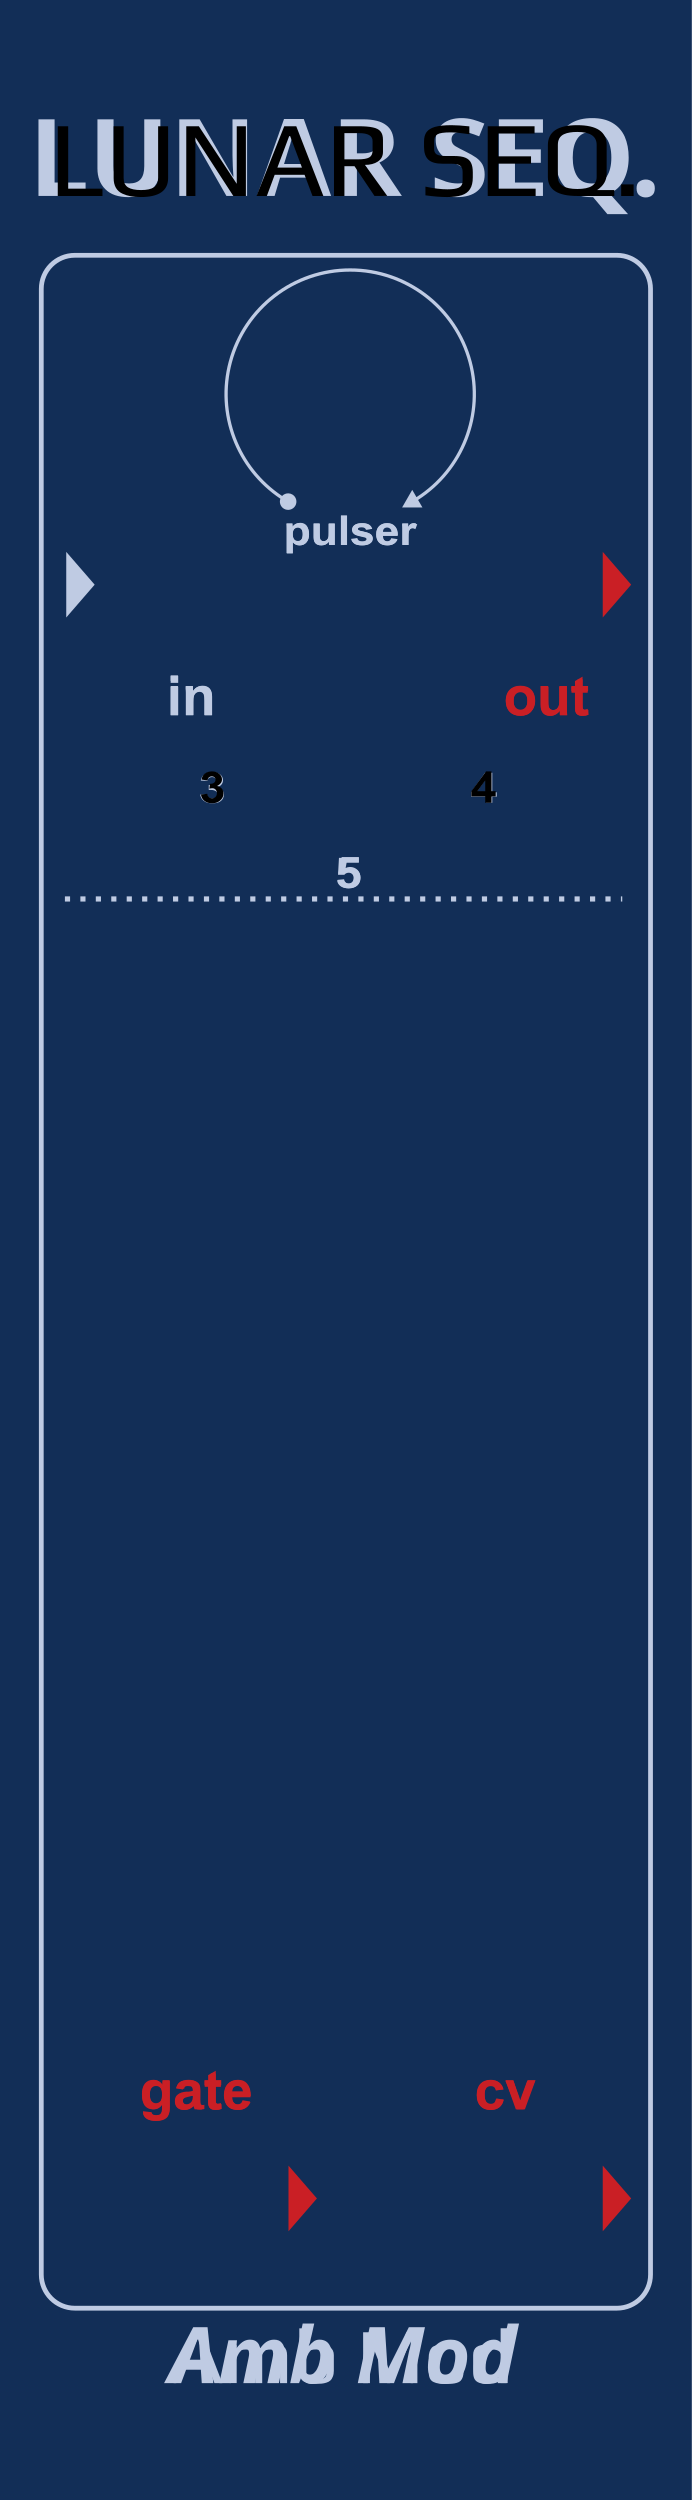
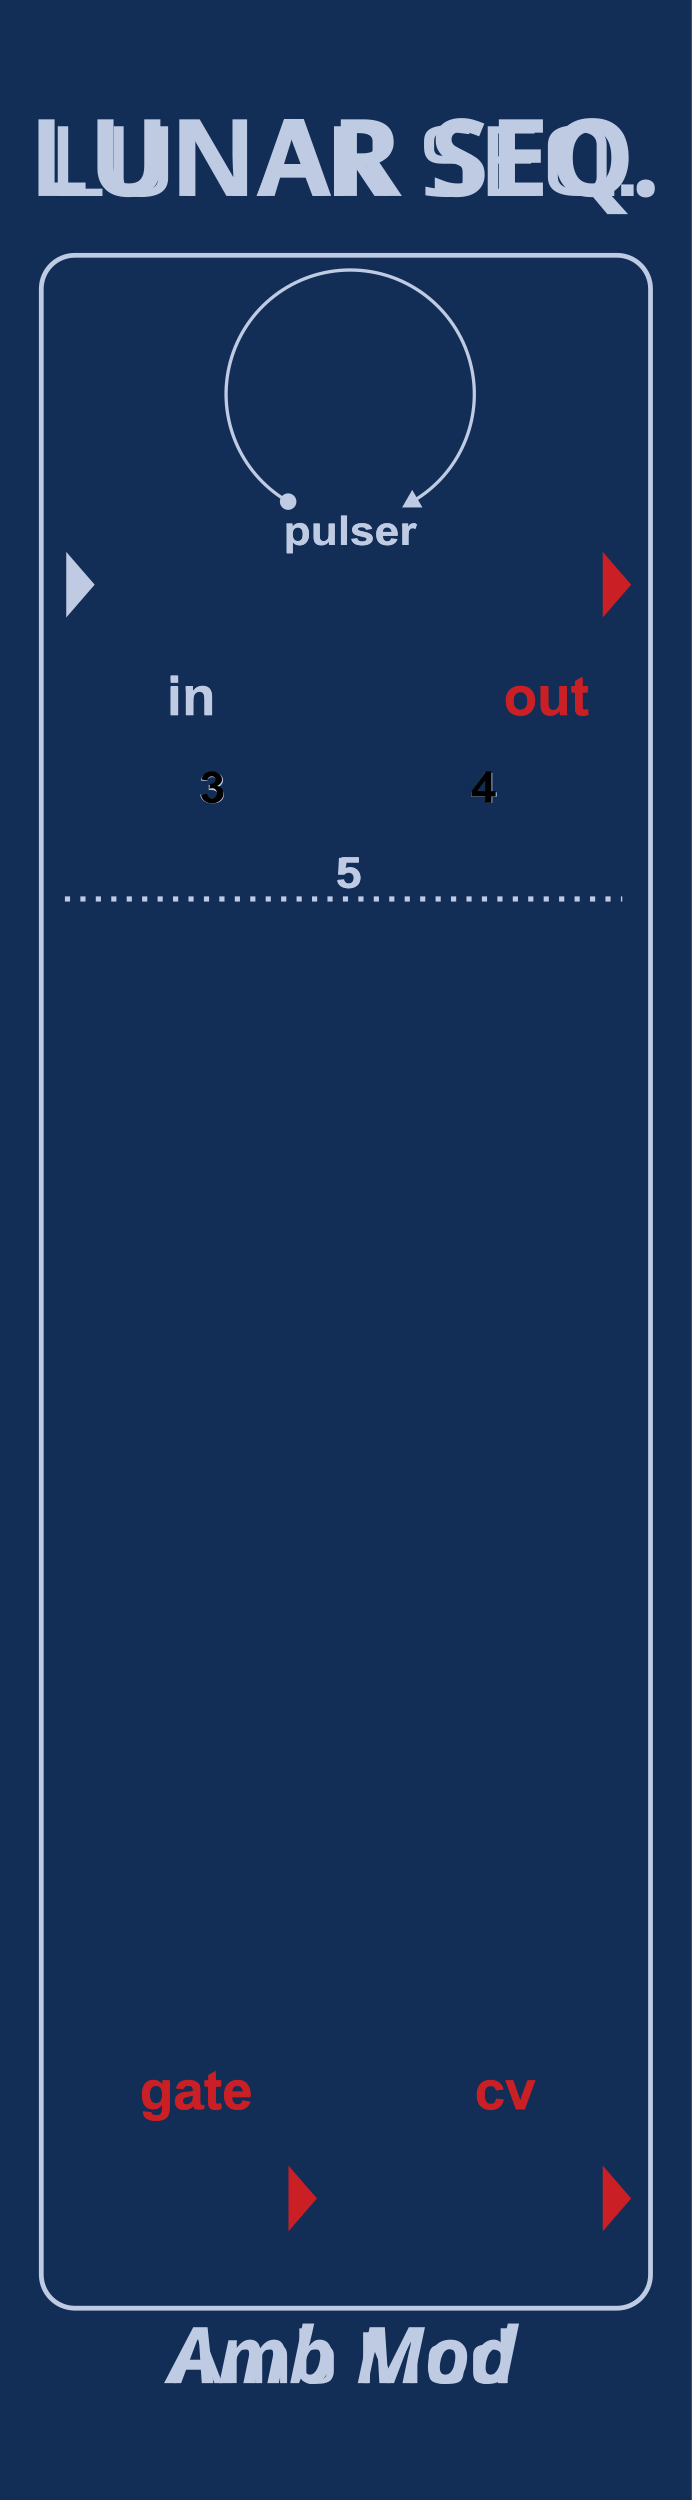
<svg xmlns="http://www.w3.org/2000/svg" width="35.56mm" height="128.5mm" viewBox="0 0 35.56 128.5" version="1.1" id="svg1">
  <defs id="defs1">
    <rect x="84.1" y="60.777" width="17.973" height="14.954" id="rect20" />
    <rect x="-6.86" y="102.347" width="128.14" height="83.689" id="rect11" />
  </defs>
  <rect x="0" y="0" width="35.56" height="128.5" style="fill:#122e57;fill-opacity:1;stroke:none" id="rect1" />
  <rect x="2.122" y="13.122" width="31.315" height="105.519" rx="1.726" ry="1.726" style="fill:none;fill-opacity:1;stroke:#bfcbe3;stroke-width:0.245;stroke-linejoin:round" id="box-clock" />
  <text x="17.278" y="29.177" text-anchor="middle" id="label-pulser" style="font-weight:bold;font-size:2.187px;font-family:Arial;text-anchor:middle;fill:#bfcbe3;stroke-width:1" transform="scale(1.041629,0.9600343)">pulser</text>
  <g id="g1" transform="translate(9.71841)">
    <text x="7.901" y="122.492" font-family="sans-serif" font-size="4.025px" text-anchor="middle" fill="#bfcbe3" id="text52" style="stroke-width:1.548">
      <tspan style="font-style:italic;font-variant:normal;font-weight:bold;font-stretch:normal;font-family:Play;-inkscape-font-specification:'Play Bold Italic';stroke-width:1.548" id="tspan52">Amb Mod</tspan>
    </text>
    <path style="font-style:italic;font-weight:bold;font-size:4.025px;font-family:Play;-inkscape-font-specification:'Play Bold Italic';text-anchor:middle;fill:#bfcbe3;stroke-width:1.548" d="m 0.245,119.88 h 0.451 l 1.014,2.612 H 1.303 l -0.298,-0.793 h -1.119 l -0.294,0.793 h -0.386 z m 0.664,1.549 -0.443,-1.179 h -0.036 l -0.443,1.179 z m 1.175,-0.885 h 0.362 v 0.237 q 0.056,-0.278 0.656,-0.278 0.487,0 0.608,0.266 0.036,-0.129 0.217,-0.197 0.185,-0.068 0.451,-0.068 0.362,0 0.511,0.137 0.149,0.133 0.149,0.423 v 1.429 H 4.676 v -1.405 q 0,-0.076 -0.012,-0.125 -0.012,-0.048 -0.048,-0.097 -0.08,-0.101 -0.358,-0.101 -0.213,0 -0.318,0.028 -0.105,0.028 -0.145,0.097 -0.036,0.068 -0.036,0.197 v 1.405 H 3.396 v -1.405 q 0,-0.076 -0.012,-0.125 -0.012,-0.048 -0.048,-0.097 -0.08,-0.101 -0.354,-0.101 -0.221,0 -0.334,0.028 -0.113,0.028 -0.157,0.097 -0.044,0.064 -0.044,0.197 v 1.405 H 2.084 Z m 4.451,1.988 q -0.217,0 -0.35,-0.024 -0.129,-0.02 -0.258,-0.081 Q 5.666,122.303 5.666,121.856 v -2.181 h 0.362 v 0.584 0.229 q -0.004,0.105 -0.004,0.233 0.02,-0.093 0.169,-0.157 0.153,-0.06 0.443,-0.06 0.805,0 0.805,0.551 v 0.801 q 0,0.173 -0.052,0.302 -0.048,0.129 -0.129,0.201 -0.072,0.068 -0.201,0.109 -0.125,0.04 -0.25,0.052 -0.113,0.012 -0.274,0.012 z m 0.008,-0.237 q 0.209,0 0.318,-0.028 0.113,-0.032 0.161,-0.113 0.048,-0.081 0.048,-0.245 v -0.765 q 0,-0.165 -0.048,-0.245 -0.048,-0.085 -0.161,-0.109 -0.109,-0.028 -0.322,-0.028 -0.197,0 -0.306,0.032 -0.109,0.032 -0.157,0.117 -0.048,0.081 -0.048,0.233 v 0.765 q 0,0.165 0.044,0.245 0.048,0.081 0.157,0.113 0.109,0.028 0.314,0.028 z M 8.946,119.88 h 0.584 l 0.837,2.173 0.012,0.004 0.793,-2.177 h 0.563 v 2.612 h -0.342 v -2.209 h -0.02 l -0.841,2.209 h -0.35 l -0.865,-2.209 h -0.02 v 2.209 h -0.35 z m 4.266,2.652 q -0.258,0 -0.386,-0.02 -0.129,-0.016 -0.258,-0.076 -0.133,-0.06 -0.193,-0.193 -0.06,-0.137 -0.06,-0.366 v -0.676 q 0,-0.181 0.044,-0.318 0.044,-0.137 0.117,-0.213 0.06,-0.068 0.181,-0.105 0.125,-0.04 0.254,-0.052 0.145,-0.008 0.302,-0.008 0.209,0 0.314,0.012 0.109,0.008 0.229,0.04 0.125,0.036 0.193,0.109 0.068,0.072 0.117,0.209 0.044,0.141 0.044,0.326 v 0.676 q 0,0.342 -0.157,0.499 -0.064,0.064 -0.185,0.101 -0.121,0.036 -0.25,0.048 -0.153,0.008 -0.306,0.008 z m 0,-0.237 q 0.169,0 0.245,-0.008 0.076,-0.008 0.149,-0.044 0.072,-0.032 0.101,-0.105 0.032,-0.076 0.032,-0.209 v -0.789 q 0,-0.181 -0.044,-0.262 -0.044,-0.085 -0.153,-0.109 -0.105,-0.028 -0.33,-0.028 -0.225,0 -0.334,0.028 -0.105,0.024 -0.149,0.109 -0.044,0.081 -0.044,0.262 v 0.789 q 0,0.133 0.028,0.209 0.032,0.072 0.105,0.105 0.072,0.036 0.149,0.044 0.076,0.008 0.245,0.008 z m 2.157,0.237 q -0.29,0 -0.455,-0.056 -0.165,-0.06 -0.241,-0.193 -0.072,-0.133 -0.072,-0.37 v -0.857 q 0,-0.294 0.181,-0.423 0.185,-0.129 0.608,-0.129 0.254,0 0.435,0.064 0.185,0.064 0.189,0.185 h 0.008 l -0.008,-0.495 v -0.584 h 0.362 v 2.817 h -0.354 v -0.229 q 0,0.109 -0.173,0.185 -0.173,0.085 -0.479,0.085 z m 0.076,-0.25 q 0.302,0 0.435,-0.068 0.133,-0.068 0.133,-0.233 v -0.962 q 0,-0.262 -0.535,-0.262 -0.322,0 -0.419,0.048 -0.101,0.048 -0.101,0.213 v 0.962 q 0,0.165 0.109,0.233 0.113,0.068 0.378,0.068 z" id="text4" aria-label="Amb Mod" />
  </g>
-   <g id="g2" transform="translate(2.540001)">
+   <g id="g2" transform="translate(2.540001)" style="fill:#bfcbe3">
    <text x="15.19" y="10.073" font-family="sans-serif" font-size="6.829px" font-weight="bold" text-anchor="middle" fill="#bfcbe3" id="text1" style="font-style:normal;font-variant:normal;font-weight:bold;font-stretch:normal;font-size:5.522px;font-family:Arial;-inkscape-font-specification:'Arial Bold';fill:#bfcbe3;stroke-width:2.626">
      <tspan style="font-style:normal;font-variant:normal;font-weight:bold;font-stretch:normal;font-size:5.522px;font-family:Play;-inkscape-font-specification:'Play Bold';fill:#bfcbe3;fill-opacity:1;stroke-width:2.626" id="tspan13">LUNAR SEQ.</tspan>
    </text>
  </g>
  <path style="fill:#ca1f25;fill-opacity:1;stroke:none;stroke-width:0.2;stroke-linejoin:round;stroke-dasharray:none;stroke-opacity:1" id="path36-2" d="m 40.693,100.277 2.12,3.671 2.12,3.671 -4.239,0 -4.239,0 2.12,-3.671 z" transform="matrix(0,0.3979664,-0.1989601,0,52.39348,96.80539)" />
  <path style="fill:#ca1f25;fill-opacity:1;stroke:none;stroke-width:0.2;stroke-linejoin:round;stroke-dasharray:none;stroke-opacity:1" id="path2" d="m 40.693,100.277 2.12,3.671 2.12,3.671 -4.239,0 -4.239,0 2.12,-3.671 z" transform="matrix(0,0.3979664,-0.1989601,0,36.24051,96.80539)" />
  <text x="10.482" y="42.98" text-anchor="middle" id="text8" style="font-weight:bold;font-size:2.338px;font-family:Arial;text-anchor:middle;fill:#bfcbe3;stroke-width:1" transform="scale(1.041629,0.9600343)">3</text>
  <text x="17.206" y="47.538" text-anchor="middle" id="text9" style="font-weight:bold;font-size:2.338px;font-family:Arial;text-anchor:middle;fill:#bfcbe3;fill-opacity:1;stroke-width:1" transform="scale(1.041629,0.9600343)">5</text>
  <path id="path178" style="baseline-shift:baseline;display:inline;overflow:visible;vector-effect:none;fill:#bfcbe3;stroke-width:1;stroke-linejoin:round;enable-background:accumulate;stop-color:#bfcbe3" d="m 18.001,13.792 c -2.926,0 -5.488,1.966 -6.245,4.792 -0.721,2.69 0.365,5.523 2.656,7.051 -0.071,0.191 0.004,0.411 0.186,0.517 0.199,0.115 0.464,0.048 0.581,-0.156 0.117,-0.203 0.048,-0.464 -0.156,-0.581 -0.064,-0.037 -0.133,-0.055 -0.201,-0.057 -0.12,-0.003 -0.237,0.045 -0.321,0.134 -2.229,-1.489 -3.282,-4.245 -2.581,-6.863 0.738,-2.752 3.231,-4.665 6.081,-4.665 2.85,0 5.343,1.913 6.081,4.665 0.711,2.655 -0.383,5.451 -2.676,6.924 l -0.217,-0.375 -0.522,0.907 h 1.047 l -0.224,-0.386 c 2.359,-1.512 3.485,-4.387 2.754,-7.115 -0.757,-2.826 -3.318,-4.792 -6.244,-4.792 z" />
  <text xml:space="preserve" transform="scale(0.2645833)" id="text11" style="writing-mode:lr-tb;direction:ltr;white-space:pre;shape-inside:url(#rect11);display:inline;opacity:0.319;fill:#bfcbe3;fill-opacity:1;stroke:#bfcbe3;stroke-width:1.002;stroke-dasharray:1, 2" />
  <path d="m 14.733,26.921 h 0.291 v 0.16 q 0.057,-0.082 0.154,-0.133 0.097,-0.051 0.215,-0.051 0.206,0 0.349,0.149 0.144,0.149 0.144,0.414 0,0.273 -0.145,0.425 -0.145,0.151 -0.35,0.151 -0.098,0 -0.178,-0.036 -0.079,-0.036 -0.167,-0.123 v 0.549 h -0.313 z m 0.309,0.526 q 0,0.184 0.079,0.272 0.079,0.087 0.192,0.087 0.109,0 0.181,-0.08 0.072,-0.081 0.072,-0.265 0,-0.171 -0.075,-0.254 -0.075,-0.083 -0.185,-0.083 -0.115,0 -0.19,0.082 -0.076,0.081 -0.076,0.241 z m 1.869,0.563 v -0.163 q -0.065,0.087 -0.17,0.137 -0.105,0.05 -0.221,0.05 -0.119,0 -0.214,-0.048 -0.095,-0.048 -0.137,-0.135 -0.042,-0.087 -0.042,-0.241 v -0.689 h 0.313 v 0.5 q 0,0.23 0.017,0.282 0.018,0.051 0.063,0.082 0.046,0.03 0.116,0.03 0.08,0 0.144,-0.04 0.063,-0.041 0.087,-0.1 0.023,-0.06 0.023,-0.294 v -0.459 h 0.313 v 1.089 z m 0.614,0 V 26.507 h 0.313 v 1.503 z m 0.523,-0.311 0.314,-0.044 q 0.02,0.084 0.081,0.128 0.061,0.043 0.171,0.043 0.121,0 0.182,-0.041 0.041,-0.029 0.041,-0.077 0,-0.033 -0.022,-0.054 -0.023,-0.021 -0.105,-0.038 -0.378,-0.077 -0.48,-0.14 -0.14,-0.088 -0.14,-0.245 0,-0.142 0.121,-0.238 0.121,-0.096 0.376,-0.096 0.243,0 0.36,0.073 0.118,0.073 0.162,0.215 l -0.295,0.05 q -0.019,-0.064 -0.072,-0.097 -0.052,-0.034 -0.15,-0.034 -0.123,0 -0.177,0.032 -0.036,0.023 -0.036,0.058 0,0.031 0.031,0.052 0.042,0.029 0.291,0.081 0.25,0.052 0.349,0.128 0.098,0.077 0.098,0.214 0,0.15 -0.136,0.257 -0.136,0.108 -0.402,0.108 -0.241,0 -0.383,-0.09 -0.14,-0.09 -0.184,-0.245 z m 2.062,-0.036 0.312,0.048 q -0.06,0.158 -0.19,0.241 -0.129,0.082 -0.324,0.082 -0.308,0 -0.456,-0.186 -0.117,-0.149 -0.117,-0.375 0,-0.271 0.154,-0.423 0.154,-0.154 0.388,-0.154 0.264,0 0.416,0.161 0.152,0.16 0.146,0.491 H 19.655 q 0.003,0.128 0.076,0.2 0.072,0.071 0.18,0.071 0.073,0 0.123,-0.037 0.05,-0.037 0.076,-0.119 z m 0.018,-0.291 q -0.003,-0.125 -0.07,-0.19 -0.067,-0.066 -0.162,-0.066 -0.102,0 -0.169,0.069 -0.067,0.069 -0.066,0.187 z m 0.864,0.638 H 20.68 v -1.089 h 0.29 v 0.155 q 0.075,-0.11 0.134,-0.145 0.06,-0.035 0.136,-0.035 0.107,0 0.206,0.054 l -0.097,0.251 q -0.079,-0.047 -0.147,-0.047 -0.066,0 -0.111,0.034 -0.046,0.033 -0.072,0.12 -0.026,0.087 -0.026,0.365 z" id="text13" style="font-weight:bold;font-size:2.187px;font-family:Arial;text-anchor:middle;fill:#bfcbe3" aria-label="pulser" />
  <path d="m 17.353,45.225 0.333,-0.032 q 0.014,0.104 0.084,0.165 0.07,0.06 0.162,0.06 0.105,0 0.177,-0.078 0.073,-0.079 0.073,-0.237 0,-0.148 -0.073,-0.221 -0.071,-0.075 -0.187,-0.075 -0.144,0 -0.258,0.117 l -0.271,-0.036 0.171,-0.836 h 0.883 v 0.288 h -0.63 l -0.052,0.273 q 0.112,-0.051 0.228,-0.051 0.222,0 0.377,0.149 0.155,0.149 0.155,0.387 0,0.198 -0.125,0.354 -0.17,0.213 -0.472,0.213 -0.241,0 -0.394,-0.119 -0.152,-0.119 -0.182,-0.321 z" id="text19" style="font-weight:bold;font-size:1.979px;font-family:Arial;text-anchor:middle;fill:#bfcbe3;stroke-width:1" aria-label="5" />
  <text x="23.865" y="42.98" text-anchor="middle" id="text10" style="font-weight:bold;font-size:2.338px;font-family:Arial;text-anchor:middle;fill:#bfcbe3;stroke-width:1" transform="scale(1.041629,0.9600343)">4</text>
  <text xml:space="preserve" transform="scale(0.2645833)" id="text20" style="writing-mode:lr-tb;direction:ltr;white-space:pre;shape-inside:url(#rect20);display:inline;opacity:0.319;fill:#bfcbe3;fill-opacity:1;stroke:#bfcbe3;stroke-width:1.002;stroke-dasharray:1, 2" />
  <path style="fill:#ca1f25;fill-opacity:1;stroke:none;stroke-width:0.2;stroke-linejoin:round;stroke-dasharray:none;stroke-opacity:1" id="path24" d="m 40.693,100.277 2.12,3.671 2.12,3.671 -4.239,0 -4.239,0 2.12,-3.671 z" transform="matrix(0,0.3979664,-0.1989601,0,52.39348,13.85789)" />
  <path style="fill:#bfcbe3;fill-opacity:1;stroke:none;stroke-width:0.2;stroke-linejoin:round;stroke-dasharray:none;stroke-opacity:1" id="path25" d="m 40.693,100.277 2.12,3.671 2.12,3.671 -4.239,0 -4.239,0 2.12,-3.671 z" transform="matrix(0,0.3979664,-0.1989601,0,24.81663,13.85789)" />
  <text x="9.823" y="36.76" font-family="sans-serif" font-size="2" text-anchor="middle" fill="#bfcbe3" id="text180-6" style="font-style:normal;font-variant:normal;font-weight:bold;font-stretch:normal;font-size:2.822px;font-family:Arial;-inkscape-font-specification:'Arial Bold';text-align:center;text-anchor:middle;fill:#bfcbe3">
    <tspan style="fill:#bfcbe3" id="tspan180-6">in</tspan>
  </text>
  <text x="28.08" y="36.76" font-family="sans-serif" font-size="2" text-anchor="middle" fill="#bfcbe3" id="text356" style="font-style:normal;font-variant:normal;font-weight:bold;font-stretch:normal;font-size:2.822px;font-family:Arial;-inkscape-font-specification:'Arial Bold';text-align:center;text-anchor:middle;fill:#ca1f25;fill-opacity:1">
    <tspan style="fill:#ca1f25;fill-opacity:1" id="tspan356">out</tspan>
  </text>
  <path d="m 8.772,35.098 v -0.358 h 0.387 v 0.358 z m 0,1.662 v -1.463 h 0.387 v 1.463 z m 2.115,0 H 10.5 v -0.747 q 0,-0.237 -0.025,-0.306 -0.025,-0.07 -0.081,-0.109 -0.055,-0.039 -0.134,-0.039 -0.101,0 -0.181,0.055 -0.08,0.055 -0.11,0.146 -0.029,0.091 -0.029,0.336 v 0.663 h -0.387 v -1.463 h 0.36 v 0.215 q 0.192,-0.248 0.482,-0.248 0.128,0 0.234,0.047 0.106,0.045 0.16,0.117 0.055,0.072 0.076,0.163 0.022,0.091 0.022,0.26 z" id="text368" style="font-weight:bold;font-size:2.822px;font-family:Arial;-inkscape-font-specification:'Arial Bold';text-align:center;text-anchor:middle;fill:#bfcbe3" aria-label="in" />
  <path d="m 25.999,36.008 q 0,-0.193 0.095,-0.373 0.095,-0.181 0.269,-0.276 0.175,-0.095 0.39,-0.095 0.332,0 0.544,0.216 0.212,0.215 0.212,0.544 0,0.332 -0.215,0.551 -0.214,0.218 -0.539,0.218 -0.201,0 -0.384,-0.091 -0.182,-0.091 -0.277,-0.266 -0.095,-0.176 -0.095,-0.429 z m 0.397,0.021 q 0,0.218 0.103,0.333 0.103,0.116 0.255,0.116 0.152,0 0.254,-0.116 0.103,-0.116 0.103,-0.336 0,-0.215 -0.103,-0.331 -0.102,-0.116 -0.254,-0.116 -0.152,0 -0.255,0.116 -0.103,0.116 -0.103,0.333 z m 2.38,0.732 v -0.219 q -0.08,0.117 -0.211,0.185 -0.13,0.068 -0.274,0.068 -0.147,0 -0.265,-0.065 -0.117,-0.065 -0.169,-0.182 -0.052,-0.117 -0.052,-0.324 v -0.926 h 0.387 v 0.672 q 0,0.309 0.021,0.379 0.022,0.069 0.079,0.11 0.057,0.04 0.143,0.04 0.099,0 0.178,-0.054 0.079,-0.055 0.107,-0.135 0.029,-0.081 0.029,-0.395 v -0.617 h 0.387 v 1.463 z m 1.432,-1.463 v 0.309 H 29.943 v 0.59 q 0,0.179 0.007,0.209 0.008,0.029 0.034,0.048 0.028,0.019 0.066,0.019 0.054,0 0.156,-0.037 l 0.033,0.3 q -0.135,0.058 -0.306,0.058 -0.105,0 -0.189,-0.035 -0.084,-0.036 -0.124,-0.091 -0.039,-0.057 -0.054,-0.152 -0.012,-0.068 -0.012,-0.273 v -0.638 h -0.178 v -0.309 h 0.178 v -0.291 l 0.389,-0.226 v 0.517 z" id="text369" style="font-weight:bold;font-size:2.822px;font-family:Arial;-inkscape-font-specification:'Arial Bold';text-align:center;text-anchor:middle;fill:#ca1f25" aria-label="out" />
  <text x="25.963" y="108.419" font-family="sans-serif" font-size="2" text-anchor="middle" fill="#bfcbe3" id="text25" style="font-style:normal;font-variant:normal;font-weight:bold;font-stretch:normal;font-size:2.822px;font-family:Arial;-inkscape-font-specification:'Arial Bold';text-align:center;text-anchor:middle;fill:#ca1f25;fill-opacity:1">
    <tspan style="fill:#ca1f25;fill-opacity:1" id="tspan25">cv</tspan>
  </text>
  <text x="10.088" y="108.419" font-family="sans-serif" font-size="2" text-anchor="middle" fill="#bfcbe3" id="text26" style="font-style:normal;font-variant:normal;font-weight:bold;font-stretch:normal;font-size:2.822px;font-family:Arial;-inkscape-font-specification:'Arial Bold';text-align:center;text-anchor:middle;fill:#ca1f25;fill-opacity:1">
    <tspan style="fill:#ca1f25;fill-opacity:1" id="tspan26">gate</tspan>
  </text>
  <path d="m 25.872,107.388 -0.382,0.069 q -0.019,-0.114 -0.088,-0.172 -0.068,-0.058 -0.176,-0.058 -0.145,0 -0.232,0.101 -0.085,0.099 -0.085,0.333 0,0.26 0.087,0.368 0.088,0.107 0.236,0.107 0.11,0 0.181,-0.062 0.07,-0.063 0.099,-0.216 l 0.38,0.065 q -0.059,0.262 -0.227,0.396 -0.168,0.134 -0.451,0.134 -0.321,0 -0.513,-0.203 -0.19,-0.203 -0.19,-0.561 0,-0.362 0.192,-0.564 0.192,-0.203 0.518,-0.203 0.267,0 0.424,0.116 0.158,0.114 0.227,0.35 z m 0.696,1.031 -0.59,-1.463 h 0.407 l 0.276,0.747 0.08,0.249 q 0.032,-0.095 0.04,-0.125 0.019,-0.062 0.041,-0.124 l 0.278,-0.747 h 0.398 l -0.582,1.463 z" id="text27" style="font-weight:bold;font-size:2.822px;font-family:Arial;-inkscape-font-specification:'Arial Bold';text-align:center;text-anchor:middle;fill:#ca1f25" aria-label="cv" />
  <path d="m 7.353,108.516 0.442,0.054 q 0.011,0.077 0.051,0.106 0.055,0.041 0.174,0.041 0.152,0 0.227,-0.045 0.051,-0.03 0.077,-0.098 0.018,-0.048 0.018,-0.178 v -0.214 q -0.174,0.237 -0.438,0.237 -0.295,0 -0.467,-0.249 -0.135,-0.197 -0.135,-0.491 0,-0.368 0.176,-0.562 0.178,-0.194 0.441,-0.194 0.271,0 0.448,0.238 v -0.205 h 0.362 v 1.313 q 0,0.259 -0.043,0.387 -0.043,0.128 -0.12,0.201 -0.077,0.073 -0.207,0.114 -0.128,0.041 -0.325,0.041 -0.372,0 -0.528,-0.128 -0.156,-0.127 -0.156,-0.322 0,-0.019 0.001,-0.047 z M 7.699,107.657 q 0,0.233 0.09,0.342 0.091,0.107 0.223,0.107 0.142,0 0.24,-0.11 0.098,-0.112 0.098,-0.329 0,-0.227 -0.094,-0.338 -0.094,-0.11 -0.237,-0.11 -0.139,0 -0.23,0.109 -0.09,0.107 -0.09,0.329 z m 1.703,-0.255 -0.351,-0.063 q 0.059,-0.212 0.204,-0.314 0.145,-0.102 0.43,-0.102 0.259,0 0.386,0.062 0.127,0.061 0.178,0.156 0.052,0.094 0.052,0.346 l -0.004,0.452 q 0,0.193 0.018,0.285 0.019,0.091 0.07,0.196 H 10.002 q -0.015,-0.039 -0.037,-0.114 -0.01,-0.034 -0.014,-0.045 -0.099,0.097 -0.212,0.145 -0.113,0.048 -0.241,0.048 -0.226,0 -0.357,-0.123 -0.13,-0.123 -0.13,-0.31 0,-0.124 0.059,-0.22 0.059,-0.098 0.165,-0.149 0.107,-0.052 0.309,-0.091 0.271,-0.051 0.376,-0.095 v -0.039 q 0,-0.112 -0.055,-0.158 -0.055,-0.048 -0.208,-0.048 -0.103,0 -0.161,0.041 -0.058,0.04 -0.094,0.142 z m 0.518,0.314 q -0.074,0.025 -0.236,0.059 -0.161,0.034 -0.211,0.068 -0.076,0.054 -0.076,0.136 0,0.081 0.061,0.141 0.061,0.059 0.154,0.059 0.105,0 0.2,-0.069 0.07,-0.052 0.092,-0.128 0.015,-0.05 0.015,-0.189 z m 1.433,-0.761 v 0.309 h -0.265 v 0.59 q 0,0.179 0.007,0.209 0.008,0.029 0.034,0.048 0.028,0.019 0.066,0.019 0.054,0 0.156,-0.037 l 0.033,0.3 q -0.135,0.058 -0.306,0.058 -0.105,0 -0.189,-0.035 -0.084,-0.036 -0.124,-0.091 -0.039,-0.057 -0.054,-0.152 -0.012,-0.068 -0.012,-0.273 v -0.638 h -0.178 v -0.309 h 0.178 v -0.291 l 0.389,-0.226 v 0.517 z m 1.116,0.998 0.386,0.065 q -0.074,0.212 -0.236,0.324 -0.16,0.11 -0.401,0.11 -0.382,0 -0.565,-0.249 -0.145,-0.2 -0.145,-0.504 0,-0.364 0.19,-0.569 0.19,-0.207 0.481,-0.207 0.327,0 0.515,0.216 0.189,0.215 0.181,0.66 h -0.97 q 0.004,0.172 0.094,0.269 0.09,0.095 0.223,0.095 0.091,0 0.153,-0.05 0.062,-0.05 0.094,-0.16 z m 0.022,-0.391 q -0.004,-0.168 -0.087,-0.255 -0.083,-0.088 -0.201,-0.088 -0.127,0 -0.209,0.092 -0.083,0.092 -0.081,0.251 z" id="text28" style="font-weight:bold;font-size:2.822px;font-family:Arial;-inkscape-font-specification:'Arial Bold';text-align:center;text-anchor:middle;fill:#ca1f25" aria-label="gate" />
  <g id="path28" style="opacity:1;fill:#bfcbe3;fill-opacity:1" transform="translate(0,8.373093)">
    <path style="baseline-shift:baseline;display:inline;overflow:visible;vector-effect:none;fill:#bfcbe3;fill-opacity:1;stroke-dasharray:0.265, 0.529;enable-background:accumulate;stop-color:#bfcbe3;stop-opacity:1" d="m 3.336,37.701 v 0.266 h 0.266 v -0.266 z m 0.795,0 v 0.266 h 0.264 v -0.266 z m 0.793,0 v 0.266 h 0.266 v -0.266 z m 0.795,0 v 0.266 h 0.264 v -0.266 z m 0.793,0 v 0.266 h 0.266 v -0.266 z m 0.793,0 v 0.266 h 0.266 v -0.266 z m 0.795,0 v 0.266 h 0.264 v -0.266 z m 0.793,0 v 0.266 h 0.266 v -0.266 z m 0.795,0 v 0.266 h 0.264 v -0.266 z m 0.793,0 v 0.266 h 0.266 v -0.266 z m 0.793,0 v 0.266 h 0.266 v -0.266 z m 0.795,0 v 0.266 h 0.264 v -0.266 z m 0.793,0 v 0.266 h 0.266 v -0.266 z m 0.795,0 v 0.266 h 0.264 v -0.266 z m 0.793,0 v 0.266 h 0.266 v -0.266 z m 0.793,0 v 0.266 h 0.266 v -0.266 z m 0.795,0 v 0.266 h 0.264 v -0.266 z m 0.793,0 v 0.266 h 0.266 v -0.266 z m 0.795,0 v 0.266 h 0.264 v -0.266 z m 0.793,0 v 0.266 h 0.266 v -0.266 z m 0.793,0 v 0.266 h 0.266 v -0.266 z m 0.795,0 v 0.266 h 0.264 v -0.266 z m 0.793,0 v 0.266 h 0.266 v -0.266 z m 0.795,0 v 0.266 h 0.264 v -0.266 z m 0.793,0 v 0.266 h 0.266 v -0.266 z m 0.793,0 v 0.266 h 0.266 v -0.266 z m 0.795,0 v 0.266 h 0.264 v -0.266 z m 0.793,0 v 0.266 h 0.266 v -0.266 z m 0.795,0 v 0.266 h 0.264 v -0.266 z m 0.793,0 v 0.266 h 0.266 v -0.266 z m 0.793,0 v 0.266 h 0.266 v -0.266 z m 0.795,0 v 0.266 h 0.264 v -0.266 z m 0.793,0 v 0.266 h 0.266 v -0.266 z m 0.795,0 v 0.266 h 0.264 v -0.266 z m 0.793,0 v 0.266 h 0.266 v -0.266 z m 0.793,0 v 0.266 h 0.266 v -0.266 z m 0.795,0 v 0.266 h 0.07 v -0.266 z" id="path30" />
  </g>
-   <g id="g30" transform="translate(2.540001)">
-     <path style="font-weight:bold;font-size:5.522px;font-family:Play;-inkscape-font-specification:'Play Bold';text-anchor:middle;stroke-width:2.626" d="M 0.429,6.489 H 0.965 V 9.698 H 2.727 V 10.073 H 0.429 Z M 4.698,10.128 q -0.293,0 -0.514,-0.039 Q 3.969,10.051 3.759,9.957 3.538,9.858 3.417,9.653 3.301,9.449 3.301,9.156 V 6.489 h 0.514 v 2.662 q 0,0.337 0.226,0.48 0.226,0.138 0.668,0.138 0.442,0 0.657,-0.138 Q 5.587,9.488 5.587,9.151 V 6.489 h 0.514 v 2.667 q 0,0.972 -1.403,0.972 z M 7.034,6.489 H 7.68 L 9.629,9.449 V 6.489 H 10.099 V 10.073 H 9.453 L 7.503,7.064 V 10.073 H 7.034 Z m 5.036,0 h 0.618 l 1.392,3.584 H 13.523 L 13.114,8.985 h -1.535 l -0.403,1.088 h -0.53 z M 12.981,8.615 12.374,6.997 h -0.05 l -0.607,1.618 z m 1.646,-2.126 h 1.259 q 0.475,0 0.74,0.061 0.271,0.055 0.392,0.204 0.127,0.149 0.127,0.436 v 0.618 q 0,0.32 -0.265,0.497 -0.26,0.171 -0.663,0.171 l 1.149,1.596 H 16.709 L 15.682,8.543 h -0.519 v 1.53 h -0.536 z m 1.237,1.701 q 0.398,0 0.569,-0.094 0.177,-0.099 0.177,-0.353 V 7.246 q 0,-0.403 -0.696,-0.403 H 15.163 V 8.19 Z m 4.556,1.938 q -0.458,0 -1.093,-0.088 V 9.593 q 0.641,0.138 1.127,0.138 0.409,0 0.596,-0.088 0.188,-0.094 0.188,-0.342 V 8.836 q 0,-0.232 -0.133,-0.326 -0.133,-0.094 -0.464,-0.094 h -0.42 q -0.525,0 -0.745,-0.21 Q 19.255,7.997 19.255,7.555 V 7.268 q 0,-0.293 0.127,-0.475 0.133,-0.182 0.436,-0.271 0.309,-0.088 0.845,-0.088 0.359,0 0.922,0.061 v 0.403 q -0.63,-0.094 -0.961,-0.094 -0.514,0 -0.679,0.099 -0.171,0.105 -0.171,0.348 v 0.409 q 0,0.188 0.133,0.276 0.138,0.083 0.469,0.083 h 0.431 q 0.37,0 0.574,0.088 0.21,0.088 0.293,0.271 0.088,0.177 0.088,0.48 v 0.26 q 0,0.381 -0.144,0.602 -0.138,0.221 -0.431,0.315 -0.293,0.094 -0.768,0.094 z m 2.109,-3.639 h 2.408 v 0.376 h -1.872 v 1.171 h 1.69 v 0.376 h -1.69 v 1.287 h 1.927 v 0.376 h -2.463 z m 4.6,3.584 q -1.508,0 -1.508,-0.972 V 7.461 q 0,-1.027 1.508,-1.027 1.513,0 1.513,1.022 v 1.48 q 0,0.508 -0.491,0.834 h 0.884 v 0.304 z m 0.011,-0.359 q 0.988,0 0.988,-0.618 V 7.445 q 0,-0.663 -0.994,-0.663 -0.221,0 -0.381,0.028 -0.16,0.022 -0.304,0.088 -0.315,0.149 -0.315,0.547 v 1.651 q 0,0.618 1.005,0.618 z m 2.248,-0.237 h 0.641 v 0.596 h -0.641 z" id="text30" aria-label="LUNAR SEQ." />
+   <g id="g30" transform="translate(2.540001)" style="fill:#bfcbe3">
+     <path style="font-weight:bold;font-size:5.522px;font-family:Play;-inkscape-font-specification:'Play Bold';text-anchor:middle;stroke-width:2.626;fill:#bfcbe3" d="M 0.429,6.489 H 0.965 V 9.698 H 2.727 V 10.073 H 0.429 Z M 4.698,10.128 q -0.293,0 -0.514,-0.039 Q 3.969,10.051 3.759,9.957 3.538,9.858 3.417,9.653 3.301,9.449 3.301,9.156 V 6.489 h 0.514 v 2.662 q 0,0.337 0.226,0.48 0.226,0.138 0.668,0.138 0.442,0 0.657,-0.138 Q 5.587,9.488 5.587,9.151 V 6.489 h 0.514 v 2.667 q 0,0.972 -1.403,0.972 z M 7.034,6.489 H 7.68 L 9.629,9.449 V 6.489 H 10.099 V 10.073 H 9.453 L 7.503,7.064 V 10.073 H 7.034 Z m 5.036,0 h 0.618 l 1.392,3.584 H 13.523 L 13.114,8.985 h -1.535 l -0.403,1.088 h -0.53 z M 12.981,8.615 12.374,6.997 h -0.05 l -0.607,1.618 z m 1.646,-2.126 h 1.259 q 0.475,0 0.74,0.061 0.271,0.055 0.392,0.204 0.127,0.149 0.127,0.436 v 0.618 q 0,0.32 -0.265,0.497 -0.26,0.171 -0.663,0.171 l 1.149,1.596 H 16.709 L 15.682,8.543 h -0.519 v 1.53 h -0.536 z m 1.237,1.701 q 0.398,0 0.569,-0.094 0.177,-0.099 0.177,-0.353 V 7.246 q 0,-0.403 -0.696,-0.403 H 15.163 V 8.19 Z m 4.556,1.938 q -0.458,0 -1.093,-0.088 V 9.593 q 0.641,0.138 1.127,0.138 0.409,0 0.596,-0.088 0.188,-0.094 0.188,-0.342 V 8.836 q 0,-0.232 -0.133,-0.326 -0.133,-0.094 -0.464,-0.094 h -0.42 q -0.525,0 -0.745,-0.21 Q 19.255,7.997 19.255,7.555 V 7.268 q 0,-0.293 0.127,-0.475 0.133,-0.182 0.436,-0.271 0.309,-0.088 0.845,-0.088 0.359,0 0.922,0.061 v 0.403 q -0.63,-0.094 -0.961,-0.094 -0.514,0 -0.679,0.099 -0.171,0.105 -0.171,0.348 v 0.409 q 0,0.188 0.133,0.276 0.138,0.083 0.469,0.083 h 0.431 q 0.37,0 0.574,0.088 0.21,0.088 0.293,0.271 0.088,0.177 0.088,0.48 v 0.26 q 0,0.381 -0.144,0.602 -0.138,0.221 -0.431,0.315 -0.293,0.094 -0.768,0.094 z m 2.109,-3.639 h 2.408 v 0.376 h -1.872 v 1.171 h 1.69 v 0.376 h -1.69 v 1.287 h 1.927 v 0.376 h -2.463 z m 4.6,3.584 q -1.508,0 -1.508,-0.972 V 7.461 q 0,-1.027 1.508,-1.027 1.513,0 1.513,1.022 v 1.48 q 0,0.508 -0.491,0.834 h 0.884 v 0.304 z m 0.011,-0.359 q 0.988,0 0.988,-0.618 V 7.445 q 0,-0.663 -0.994,-0.663 -0.221,0 -0.381,0.028 -0.16,0.022 -0.304,0.088 -0.315,0.149 -0.315,0.547 v 1.651 q 0,0.618 1.005,0.618 z m 2.248,-0.237 h 0.641 v 0.596 h -0.641 z" id="text30" aria-label="LUNAR SEQ." />
  </g>
  <path d="m 9.919,42.536 0.31,-0.038 q 0.015,0.119 0.08,0.181 0.065,0.063 0.158,0.063 0.099,0 0.167,-0.075 0.068,-0.075 0.068,-0.203 0,-0.121 -0.065,-0.192 -0.065,-0.071 -0.159,-0.071 -0.062,0 -0.147,0.024 l 0.035,-0.261 q 0.13,0.003 0.199,-0.056 0.068,-0.06 0.068,-0.16 0,-0.084 -0.05,-0.135 -0.05,-0.05 -0.134,-0.05 -0.082,0 -0.14,0.057 -0.058,0.057 -0.071,0.167 l -0.296,-0.05 q 0.031,-0.152 0.092,-0.242 0.063,-0.091 0.173,-0.143 0.112,-0.053 0.25,-0.053 0.236,0 0.379,0.151 0.118,0.123 0.118,0.279 0,0.22 -0.241,0.352 0.144,0.031 0.229,0.138 0.087,0.107 0.087,0.259 0,0.22 -0.161,0.376 -0.161,0.155 -0.401,0.155 -0.227,0 -0.377,-0.13 -0.15,-0.131 -0.173,-0.342 z" id="text31" style="font-weight:bold;font-size:2.338px;font-family:Arial;text-anchor:middle" transform="scale(1.041629,0.9600343)" aria-label="3" />
  <path d="M 23.943,42.98 V 42.644 h -0.685 v -0.281 l 0.726,-1.063 h 0.269 v 1.062 h 0.208 v 0.282 h -0.208 v 0.337 z m 0,-0.619 v -0.572 l -0.385,0.572 z" id="text32" style="font-weight:bold;font-size:2.338px;font-family:Arial;text-anchor:middle" transform="scale(1.041629,0.9600343)" aria-label="4" />
</svg>
